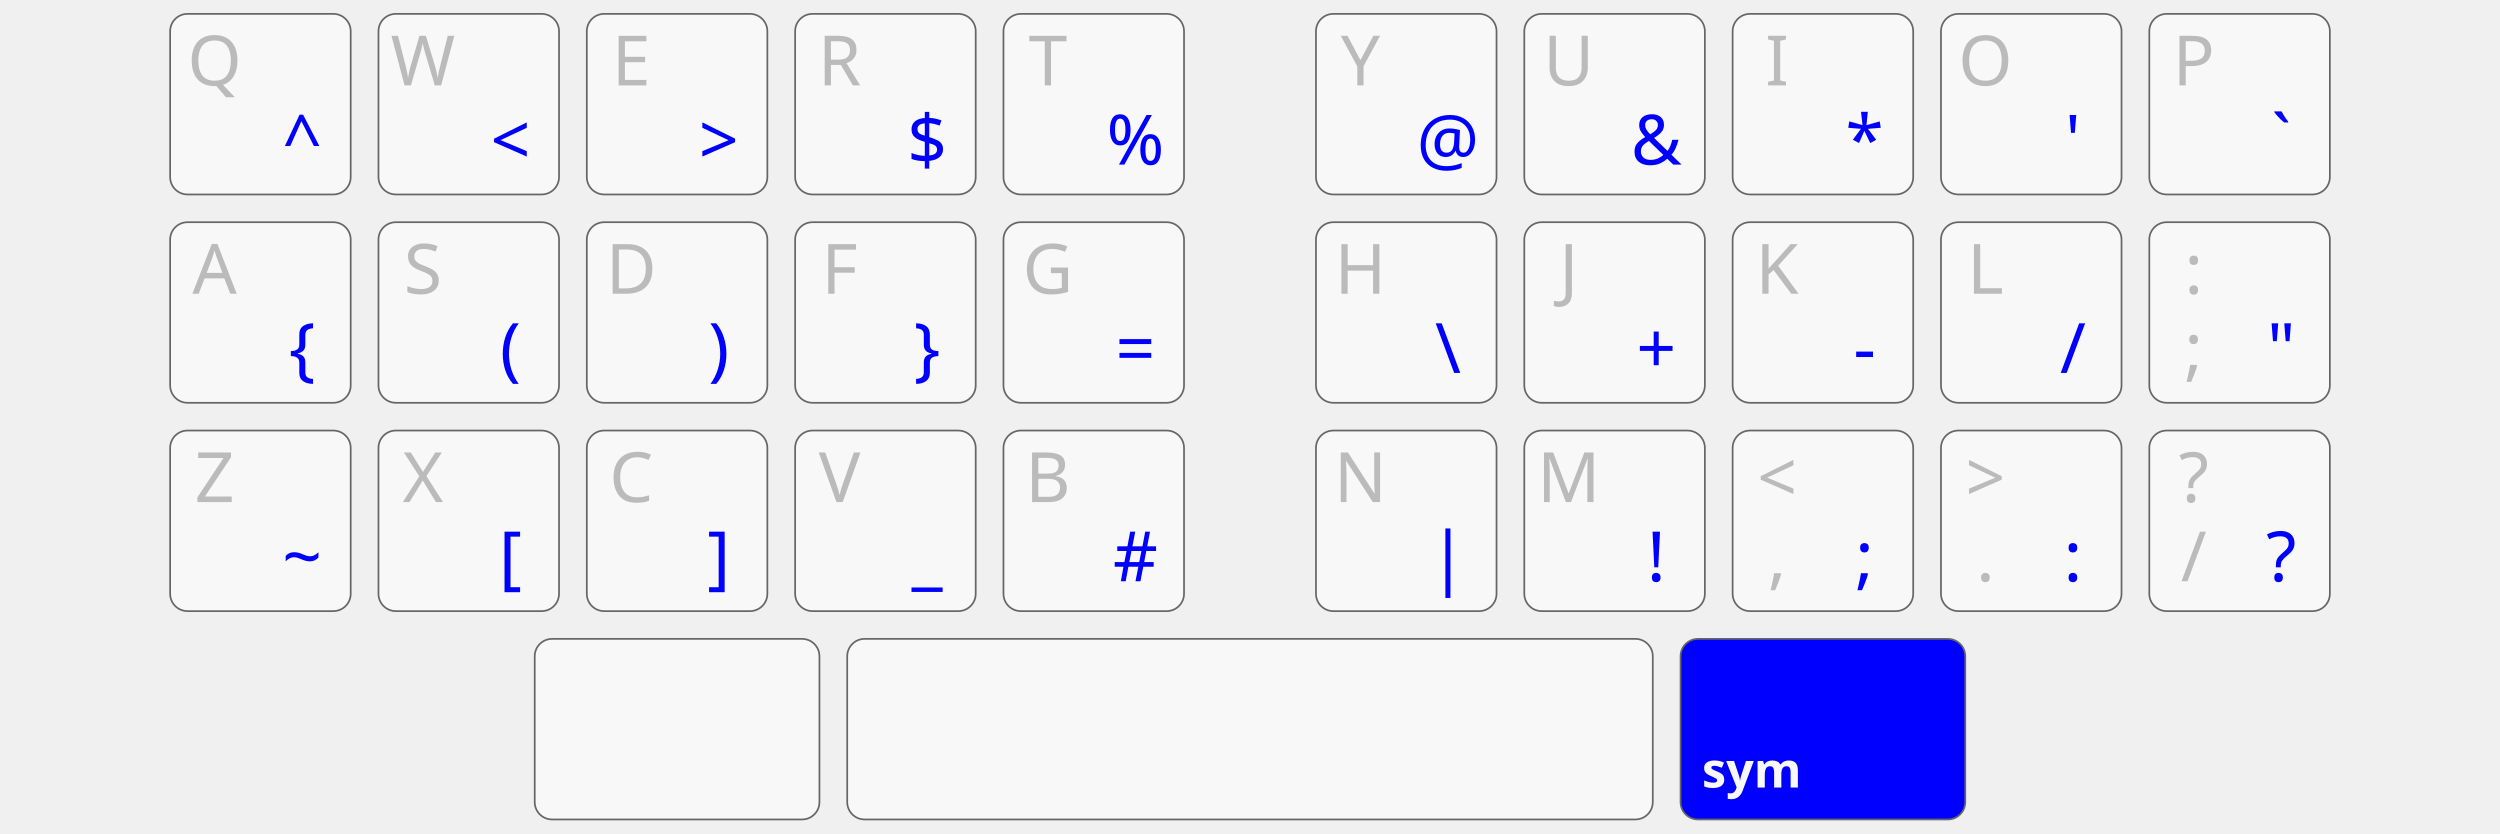
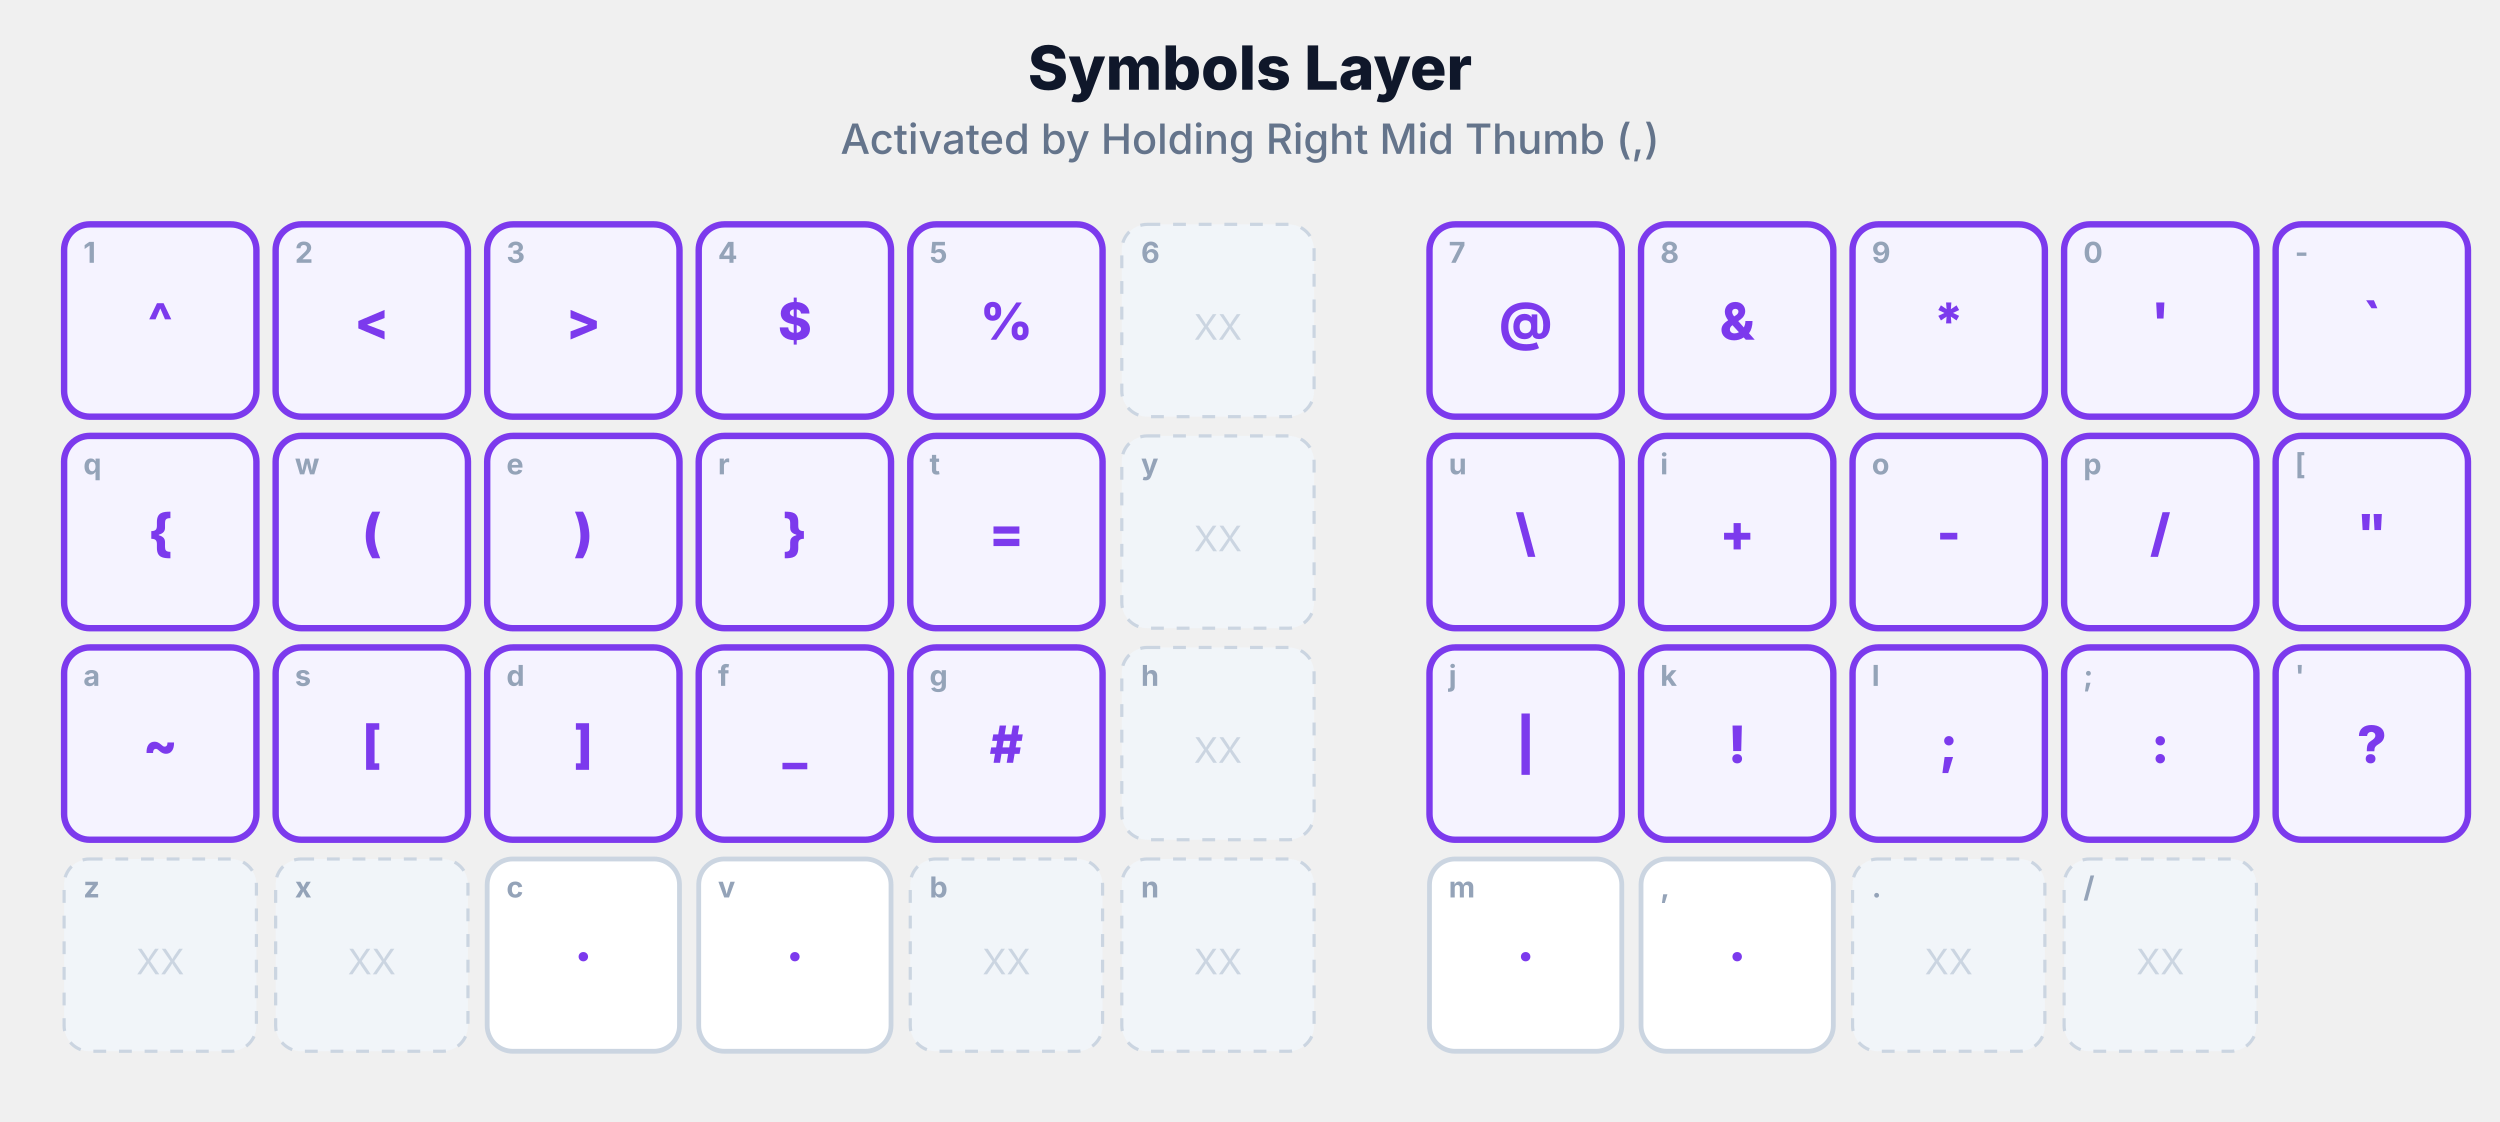
- <svg xmlns="http://www.w3.org/2000/svg" viewBox="90 60 720 240">
+ <svg xmlns="http://www.w3.org/2000/svg" viewBox="0 0 780 350">
  <style>
-     :root {
-       color-scheme: light dark;
-     }
-     rect {
-       fill: #f8f8f8;
-       stroke: #666;
-       stroke-width: .5px;
-     }
-     text {
-       fill: #bbb;
-       font: normal 20px sans-serif;
-       text-align: center;
-       text-anchor: middle;
-     }
-     .dualKey { fill: #ddd; transform: translateY(26px); }
- 
-     #row_AD { transform: translate(64px,  64px); }
-     #row_AC { transform: translate(64px, 124px); }
-     #row_AB { transform: translate(64px, 184px); }
-     #row_AA { transform: translate(64px, 244px); }
-     .left   { transform: translate(-15px, 0); }
-     .right  { transform: translate(+15px, 0); }
- 
-     .layer  { font-size: 14px; font-weight: bold; fill: #f8f8f8; }
-     .layerSym { font-weight: normal; }
-     .layerMod { font-weight: bold; font-size: 14px; }
- 
-     .layerSym, .colorSym { fill: blue; }
- 
+     :root { color-scheme: light dark; }
+     rect.key { fill: #ffffff; stroke: #cbd5e1; stroke-width: 1.5px; rx: 8px; ry: 8px; }
+     rect.gap { fill: #f1f5f9; stroke: #cbd5e1; stroke-dasharray: 4 4; rx: 8px; ry: 8px; }
+     rect.active { fill: #f5f3ff; stroke: #7c3aed; stroke-width: 2px; rx: 8px; ry: 8px; }
+     text { font-family: system-ui, -apple-system, sans-serif; text-anchor: middle; }
+     text.title { font-size: 19px; font-weight: 800; fill: #0f172a; }
+     text.subtitle { font-size: 13px; font-weight: 500; fill: #64748b; }
+     text.phys { font-size: 9px; font-weight: 700; fill: #94a3b8; text-anchor: start; }
+     text.main { font-size: 16px; font-weight: 800; fill: #7c3aed; }
+     text.sub { font-size: 11px; font-weight: 600; fill: #64748b; }
+     text.dead { font-size: 11px; fill: #cbd5e1; }
    @media (prefers-color-scheme: dark) {
-       text                 { fill: #666; }
-       rect                 { fill: #444; }
-       .dualKey             { fill: #666; }
-       .layerMod            { fill: #eee; }
-       .layerSym, .colorSym { fill: #99f; }
+       rect.key { fill: #1e293b; stroke: #334155; }
+       rect.gap { fill: #0f172a; stroke: #334155; }
+       rect.active { fill: #2e1065; stroke: #a78bfa; }
+       text.title { fill: #f8fafc; }
+       text.subtitle { fill: #94a3b8; }
+       text.phys { fill: #64748b; }
+       text.main { fill: #a78bfa; }
+       text.sub { fill: #94a3b8; }
+       text.dead { fill: #475569; }
    }
  </style>
-   <g id="row_AD">
-     <g class="left">
-       <g transform="translate(90)">
-         <rect width="52" height="52" rx="5" ry="5" />
-         <text x="12.8" y="20.6" class="level2">Q</text>
-         <text x="38.0" y="43.4" class="layerSym">^</text>
-       </g>
-       <g transform="translate(150)">
-         <rect width="52" height="52" rx="5" ry="5" />
-         <text x="12.8" y="20.6" class="level2">W</text>
-         <text x="38.0" y="43.4" class="layerSym">&lt;</text>
-       </g>
-       <g transform="translate(210)">
-         <rect width="52" height="52" rx="5" ry="5" />
-         <text x="12.8" y="20.6" class="level2">E</text>
-         <text x="38.0" y="43.4" class="layerSym">&gt;</text>
-       </g>
-       <g transform="translate(270)">
-         <rect width="52" height="52" rx="5" ry="5" />
-         <text x="12.8" y="20.6" class="level2">R</text>
-         <text x="38.0" y="43.4" class="layerSym">$</text>
-       </g>
-       <g transform="translate(330)">
-         <rect width="52" height="52" rx="5" ry="5" />
-         <text x="12.8" y="20.6" class="level2">T</text>
-         <text x="38.0" y="43.4" class="layerSym">%</text>
-       </g>
-     </g>
-     <g class="right">
-       <g transform="translate(390)">
-         <rect width="52" height="52" rx="5" ry="5" />
-         <text x="12.8" y="20.6" class="level2">Y</text>
-         <text x="38.0" y="43.4" class="layerSym">@</text>
-       </g>
-       <g transform="translate(450)">
-         <rect width="52" height="52" rx="5" ry="5" />
-         <text x="12.8" y="20.6" class="level2">U</text>
-         <text x="38.0" y="43.4" class="layerSym">&amp;</text>
-       </g>
-       <g transform="translate(510)">
-         <rect width="52" height="52" rx="5" ry="5" />
-         <text x="12.8" y="20.6" class="level2">I</text>
-         <text x="38.0" y="43.4" class="layerSym">*</text>
-       </g>
-       <g transform="translate(570)">
-         <rect width="52" height="52" rx="5" ry="5" />
-         <text x="12.8" y="20.6" class="level2">O</text>
-         <text x="38.0" y="43.4" class="layerSym">'</text>
-       </g>
-       <g transform="translate(630)">
-         <rect width="52" height="52" rx="5" ry="5" />
-         <text x="12.8" y="20.6" class="level2">P</text>
-         <text x="38.0" y="43.4" class="layerSym">`</text>
-       </g>
-     </g>
-   </g>
-   <g id="row_AC">
-     <g class="left">
-       <g transform="translate(90)">
-         <rect width="52" height="52" rx="5" ry="5" />
-         <text x="12.8" y="20.6" class="level2">A</text>
-         <text x="38.0" y="43.4" class="layerSym">{</text>
-       </g>
-       <g transform="translate(150)">
-         <rect width="52" height="52" rx="5" ry="5" />
-         <text x="12.8" y="20.6" class="level2">S</text>
-         <text x="38.0" y="43.4" class="layerSym">(</text>
-       </g>
-       <g transform="translate(210)">
-         <rect width="52" height="52" rx="5" ry="5" />
-         <text x="12.8" y="20.6" class="level2">D</text>
-         <text x="38.0" y="43.4" class="layerSym">)</text>
-       </g>
-       <g transform="translate(270)">
-         <rect width="52" height="52" rx="5" ry="5" />
-         <text x="12.8" y="20.6" class="level2">F</text>
-         <text x="38.0" y="43.4" class="layerSym">}</text>
-       </g>
-       <g transform="translate(330)">
-         <rect width="52" height="52" rx="5" ry="5" />
-         <text x="12.8" y="20.6" class="level2">G</text>
-         <text x="38.0" y="43.4" class="layerSym">=</text>
-       </g>
-     </g>
-     <g class="right">
-       <g transform="translate(390)">
-         <rect width="52" height="52" rx="5" ry="5" />
-         <text x="12.8" y="20.6" class="level2">H</text>
-         <text x="38.0" y="43.4" class="layerSym">\</text>
-       </g>
-       <g transform="translate(450)">
-         <rect width="52" height="52" rx="5" ry="5" />
-         <text x="12.8" y="20.6" class="level2">J</text>
-         <text x="38.0" y="43.4" class="layerSym">+</text>
-       </g>
-       <g transform="translate(510)">
-         <rect width="52" height="52" rx="5" ry="5" />
-         <text x="12.8" y="20.6" class="level2">K</text>
-         <text x="38.0" y="43.4" class="layerSym">-</text>
-       </g>
-       <g transform="translate(570)">
-         <rect width="52" height="52" rx="5" ry="5" />
-         <text x="12.8" y="20.6" class="level2">L</text>
-         <text x="38.0" y="43.4" class="layerSym">/</text>
-       </g>
-       <g transform="translate(630)">
-         <rect width="52" height="52" rx="5" ry="5" />
-         <text x="12.8" y="43.4" class="level1">;</text>
-         <text x="12.8" y="20.6" class="level2">:</text>
-         <text x="38.0" y="43.4" class="layerSym">"</text>
-       </g>
-     </g>
-   </g>
-   <g id="row_AB">
-     <g class="left">
-       <g transform="translate(90)">
-         <rect width="52" height="52" rx="5" ry="5" />
-         <g>
-           <text x="12.8" y="20.6" class="level2">Z</text>
-           <text x="38.0" y="43.4" class="layerSym">~</text>
-         </g>
-       </g>
-       <g transform="translate(150)">
-         <rect width="52" height="52" rx="5" ry="5" />
-         <g>
-           <text x="12.8" y="20.6" class="level2">X</text>
-           <text x="38.0" y="43.4" class="layerSym">[</text>
-         </g>
-       </g>
-       <g transform="translate(210)">
-         <rect width="52" height="52" rx="5" ry="5" />
-         <g>
-           <text x="12.8" y="20.6" class="level2">C</text>
-           <text x="38.0" y="43.4" class="layerSym">]</text>
-         </g>
-       </g>
-       <g transform="translate(270)">
-         <rect width="52" height="52" rx="5" ry="5" />
-         <g>
-           <text x="12.8" y="20.6" class="level2">V</text>
-           <text x="38.0" y="43.4" class="layerSym">_</text>
-         </g>
-       </g>
-       <g transform="translate(330)">
-         <rect width="52" height="52" rx="5" ry="5" />
-         <g>
-           <text x="12.8" y="20.6" class="level2">B</text>
-           <text x="38.0" y="43.4" class="layerSym">#</text>
-         </g>
-       </g>
-     </g>
-     <g class="right">
-       <g transform="translate(390)">
-         <rect width="52" height="52" rx="5" ry="5" />
-         <text x="12.8" y="20.6" class="level2">N</text>
-         <text x="38.0" y="43.4" class="layerSym">|</text>
-       </g>
-       <g transform="translate(450)">
-         <rect width="52" height="52" rx="5" ry="5" />
-         <text x="12.8" y="20.6" class="level2">M</text>
-         <text x="38.0" y="43.4" class="layerSym">!</text>
-       </g>
-       <g transform="translate(510)">
-         <rect width="52" height="52" rx="5" ry="5" />
-         <text x="12.8" y="43.4" class="level1">,</text>
-         <text x="12.8" y="20.6" class="level2">&lt;</text>
-         <text x="38.0" y="43.4" class="layerSym">;</text>
-       </g>
-       <g transform="translate(570)">
-         <rect width="52" height="52" rx="5" ry="5" />
-         <text x="12.8" y="43.4" class="level1">.</text>
-         <text x="12.8" y="20.6" class="level2">&gt;</text>
-         <text x="38.0" y="43.4" class="layerSym">:</text>
-       </g>
-       <g transform="translate(630)">
-         <rect width="52" height="52" rx="5" ry="5" />
-         <text x="12.8" y="43.4" class="level1">/</text>
-         <text x="12.8" y="20.6" class="level2">?</text>
-         <text x="38.0" y="43.4" class="layerSym">?</text>
-       </g>
-     </g>
-   </g>
-   <g id="row_AA">
-     <g transform="translate(180)">
-       <rect width="82" height="52" rx="5" ry="5" />
-     </g>
-     <g transform="translate(270)">
-       <rect width="232" height="52" rx="5" ry="5" />
-     </g>
-     <g transform="translate(510)">
-       <rect width="82" height="52" rx="5" ry="5" class="layerSym" />
-       <text x="20.5" y="42.8" class="layer">sym</text>
-     </g>
+   <text x="390" y="28" class="title">Symbols Layer</text>
+   <text x="390" y="48" class="subtitle">Activated by Holding Right Mid Thumb (,)</text>
+   <g transform="translate(20,70)">
+     <rect width="60" height="60" class="active" />
+     <text x="6" y="12" class="phys">1</text>
+     <text x="30" y="36" class="main">^</text>
+   </g>
+   <g transform="translate(86,70)">
+     <rect width="60" height="60" class="active" />
+     <text x="6" y="12" class="phys">2</text>
+     <text x="30" y="36" class="main">&lt;</text>
+   </g>
+   <g transform="translate(152,70)">
+     <rect width="60" height="60" class="active" />
+     <text x="6" y="12" class="phys">3</text>
+     <text x="30" y="36" class="main">&gt;</text>
+   </g>
+   <g transform="translate(218,70)">
+     <rect width="60" height="60" class="active" />
+     <text x="6" y="12" class="phys">4</text>
+     <text x="30" y="36" class="main">$</text>
+   </g>
+   <g transform="translate(284,70)">
+     <rect width="60" height="60" class="active" />
+     <text x="6" y="12" class="phys">5</text>
+     <text x="30" y="36" class="main">%</text>
+   </g>
+   <g transform="translate(350,70)">
+     <rect width="60" height="60" class="gap" />
+     <text x="6" y="12" class="phys">6</text>
+     <text x="30" y="36" class="dead">XX</text>
+   </g>
+   <g transform="translate(446,70)">
+     <rect width="60" height="60" class="active" />
+     <text x="6" y="12" class="phys">7</text>
+     <text x="30" y="36" class="main">@</text>
+   </g>
+   <g transform="translate(512,70)">
+     <rect width="60" height="60" class="active" />
+     <text x="6" y="12" class="phys">8</text>
+     <text x="30" y="36" class="main">&amp;</text>
+   </g>
+   <g transform="translate(578,70)">
+     <rect width="60" height="60" class="active" />
+     <text x="6" y="12" class="phys">9</text>
+     <text x="30" y="36" class="main">*</text>
+   </g>
+   <g transform="translate(644,70)">
+     <rect width="60" height="60" class="active" />
+     <text x="6" y="12" class="phys">0</text>
+     <text x="30" y="36" class="main">'</text>
+   </g>
+   <g transform="translate(710,70)">
+     <rect width="60" height="60" class="active" />
+     <text x="6" y="12" class="phys">-</text>
+     <text x="30" y="36" class="main">`</text>
+   </g>
+   <g transform="translate(20,136)">
+     <rect width="60" height="60" class="active" />
+     <text x="6" y="12" class="phys">q</text>
+     <text x="30" y="36" class="main">{</text>
+   </g>
+   <g transform="translate(86,136)">
+     <rect width="60" height="60" class="active" />
+     <text x="6" y="12" class="phys">w</text>
+     <text x="30" y="36" class="main">(</text>
+   </g>
+   <g transform="translate(152,136)">
+     <rect width="60" height="60" class="active" />
+     <text x="6" y="12" class="phys">e</text>
+     <text x="30" y="36" class="main">)</text>
+   </g>
+   <g transform="translate(218,136)">
+     <rect width="60" height="60" class="active" />
+     <text x="6" y="12" class="phys">r</text>
+     <text x="30" y="36" class="main">}</text>
+   </g>
+   <g transform="translate(284,136)">
+     <rect width="60" height="60" class="active" />
+     <text x="6" y="12" class="phys">t</text>
+     <text x="30" y="36" class="main">=</text>
+   </g>
+   <g transform="translate(350,136)">
+     <rect width="60" height="60" class="gap" />
+     <text x="6" y="12" class="phys">y</text>
+     <text x="30" y="36" class="dead">XX</text>
+   </g>
+   <g transform="translate(446,136)">
+     <rect width="60" height="60" class="active" />
+     <text x="6" y="12" class="phys">u</text>
+     <text x="30" y="36" class="main">\</text>
+   </g>
+   <g transform="translate(512,136)">
+     <rect width="60" height="60" class="active" />
+     <text x="6" y="12" class="phys">i</text>
+     <text x="30" y="36" class="main">+</text>
+   </g>
+   <g transform="translate(578,136)">
+     <rect width="60" height="60" class="active" />
+     <text x="6" y="12" class="phys">o</text>
+     <text x="30" y="36" class="main">-</text>
+   </g>
+   <g transform="translate(644,136)">
+     <rect width="60" height="60" class="active" />
+     <text x="6" y="12" class="phys">p</text>
+     <text x="30" y="36" class="main">/</text>
+   </g>
+   <g transform="translate(710,136)">
+     <rect width="60" height="60" class="active" />
+     <text x="6" y="12" class="phys">[</text>
+     <text x="30" y="36" class="main">"</text>
+   </g>
+   <g transform="translate(20,202)">
+     <rect width="60" height="60" class="active" />
+     <text x="6" y="12" class="phys">a</text>
+     <text x="30" y="36" class="main">~</text>
+   </g>
+   <g transform="translate(86,202)">
+     <rect width="60" height="60" class="active" />
+     <text x="6" y="12" class="phys">s</text>
+     <text x="30" y="36" class="main">[</text>
+   </g>
+   <g transform="translate(152,202)">
+     <rect width="60" height="60" class="active" />
+     <text x="6" y="12" class="phys">d</text>
+     <text x="30" y="36" class="main">]</text>
+   </g>
+   <g transform="translate(218,202)">
+     <rect width="60" height="60" class="active" />
+     <text x="6" y="12" class="phys">f</text>
+     <text x="30" y="36" class="main">_</text>
+   </g>
+   <g transform="translate(284,202)">
+     <rect width="60" height="60" class="active" />
+     <text x="6" y="12" class="phys">g</text>
+     <text x="30" y="36" class="main">#</text>
+   </g>
+   <g transform="translate(350,202)">
+     <rect width="60" height="60" class="gap" />
+     <text x="6" y="12" class="phys">h</text>
+     <text x="30" y="36" class="dead">XX</text>
+   </g>
+   <g transform="translate(446,202)">
+     <rect width="60" height="60" class="active" />
+     <text x="6" y="12" class="phys">j</text>
+     <text x="30" y="36" class="main">|</text>
+   </g>
+   <g transform="translate(512,202)">
+     <rect width="60" height="60" class="active" />
+     <text x="6" y="12" class="phys">k</text>
+     <text x="30" y="36" class="main">!</text>
+   </g>
+   <g transform="translate(578,202)">
+     <rect width="60" height="60" class="active" />
+     <text x="6" y="12" class="phys">l</text>
+     <text x="30" y="36" class="main">;</text>
+   </g>
+   <g transform="translate(644,202)">
+     <rect width="60" height="60" class="active" />
+     <text x="6" y="12" class="phys">;</text>
+     <text x="30" y="36" class="main">:</text>
+   </g>
+   <g transform="translate(710,202)">
+     <rect width="60" height="60" class="active" />
+     <text x="6" y="12" class="phys">'</text>
+     <text x="30" y="36" class="main">?</text>
+   </g>
+   <g transform="translate(20,268)">
+     <rect width="60" height="60" class="gap" />
+     <text x="6" y="12" class="phys">z</text>
+     <text x="30" y="36" class="dead">XX</text>
+   </g>
+   <g transform="translate(86,268)">
+     <rect width="60" height="60" class="gap" />
+     <text x="6" y="12" class="phys">x</text>
+     <text x="30" y="36" class="dead">XX</text>
+   </g>
+   <g transform="translate(152,268)">
+     <rect width="60" height="60" class="key" />
+     <text x="6" y="12" class="phys">c</text>
+     <text x="30" y="36" class="main">·</text>
+   </g>
+   <g transform="translate(218,268)">
+     <rect width="60" height="60" class="key" />
+     <text x="6" y="12" class="phys">v</text>
+     <text x="30" y="36" class="main">·</text>
+   </g>
+   <g transform="translate(284,268)">
+     <rect width="60" height="60" class="gap" />
+     <text x="6" y="12" class="phys">b</text>
+     <text x="30" y="36" class="dead">XX</text>
+   </g>
+   <g transform="translate(350,268)">
+     <rect width="60" height="60" class="gap" />
+     <text x="6" y="12" class="phys">n</text>
+     <text x="30" y="36" class="dead">XX</text>
+   </g>
+   <g transform="translate(446,268)">
+     <rect width="60" height="60" class="key" />
+     <text x="6" y="12" class="phys">m</text>
+     <text x="30" y="36" class="main">·</text>
+   </g>
+   <g transform="translate(512,268)">
+     <rect width="60" height="60" class="key" />
+     <text x="6" y="12" class="phys">,</text>
+     <text x="30" y="36" class="main">·</text>
+   </g>
+   <g transform="translate(578,268)">
+     <rect width="60" height="60" class="gap" />
+     <text x="6" y="12" class="phys">.</text>
+     <text x="30" y="36" class="dead">XX</text>
+   </g>
+   <g transform="translate(644,268)">
+     <rect width="60" height="60" class="gap" />
+     <text x="6" y="12" class="phys">/</text>
+     <text x="30" y="36" class="dead">XX</text>
  </g>
</svg>
